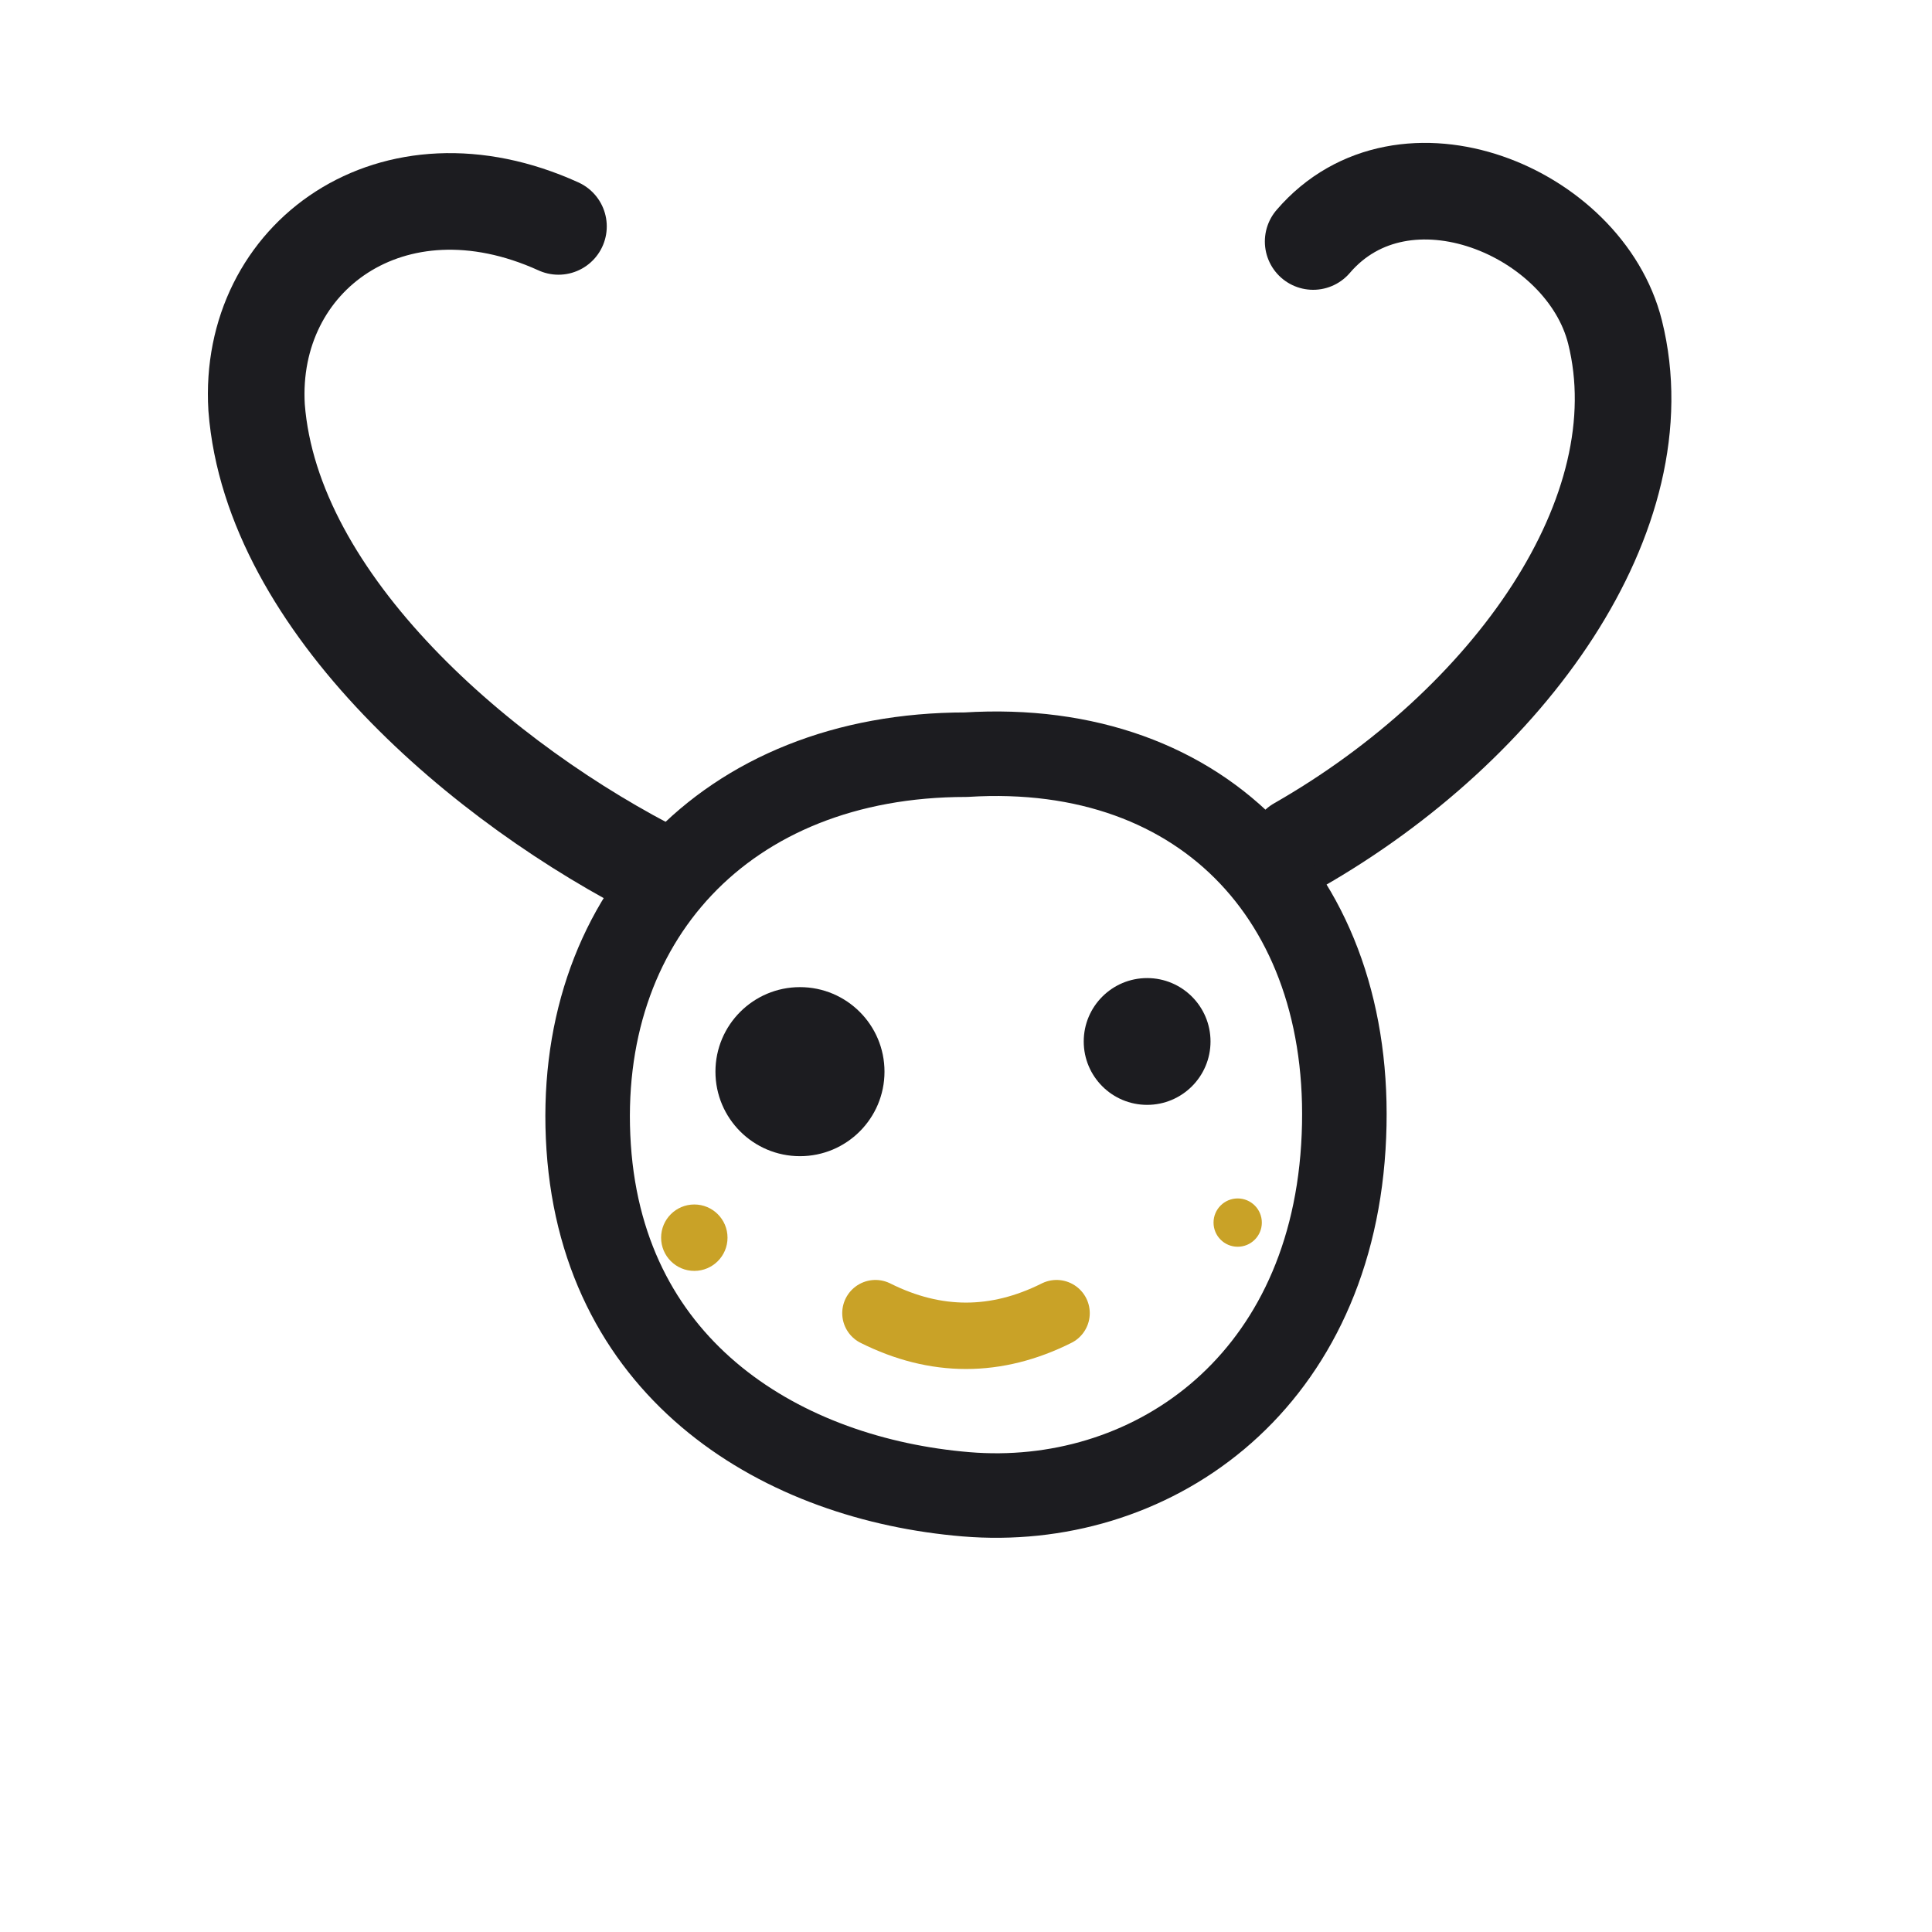
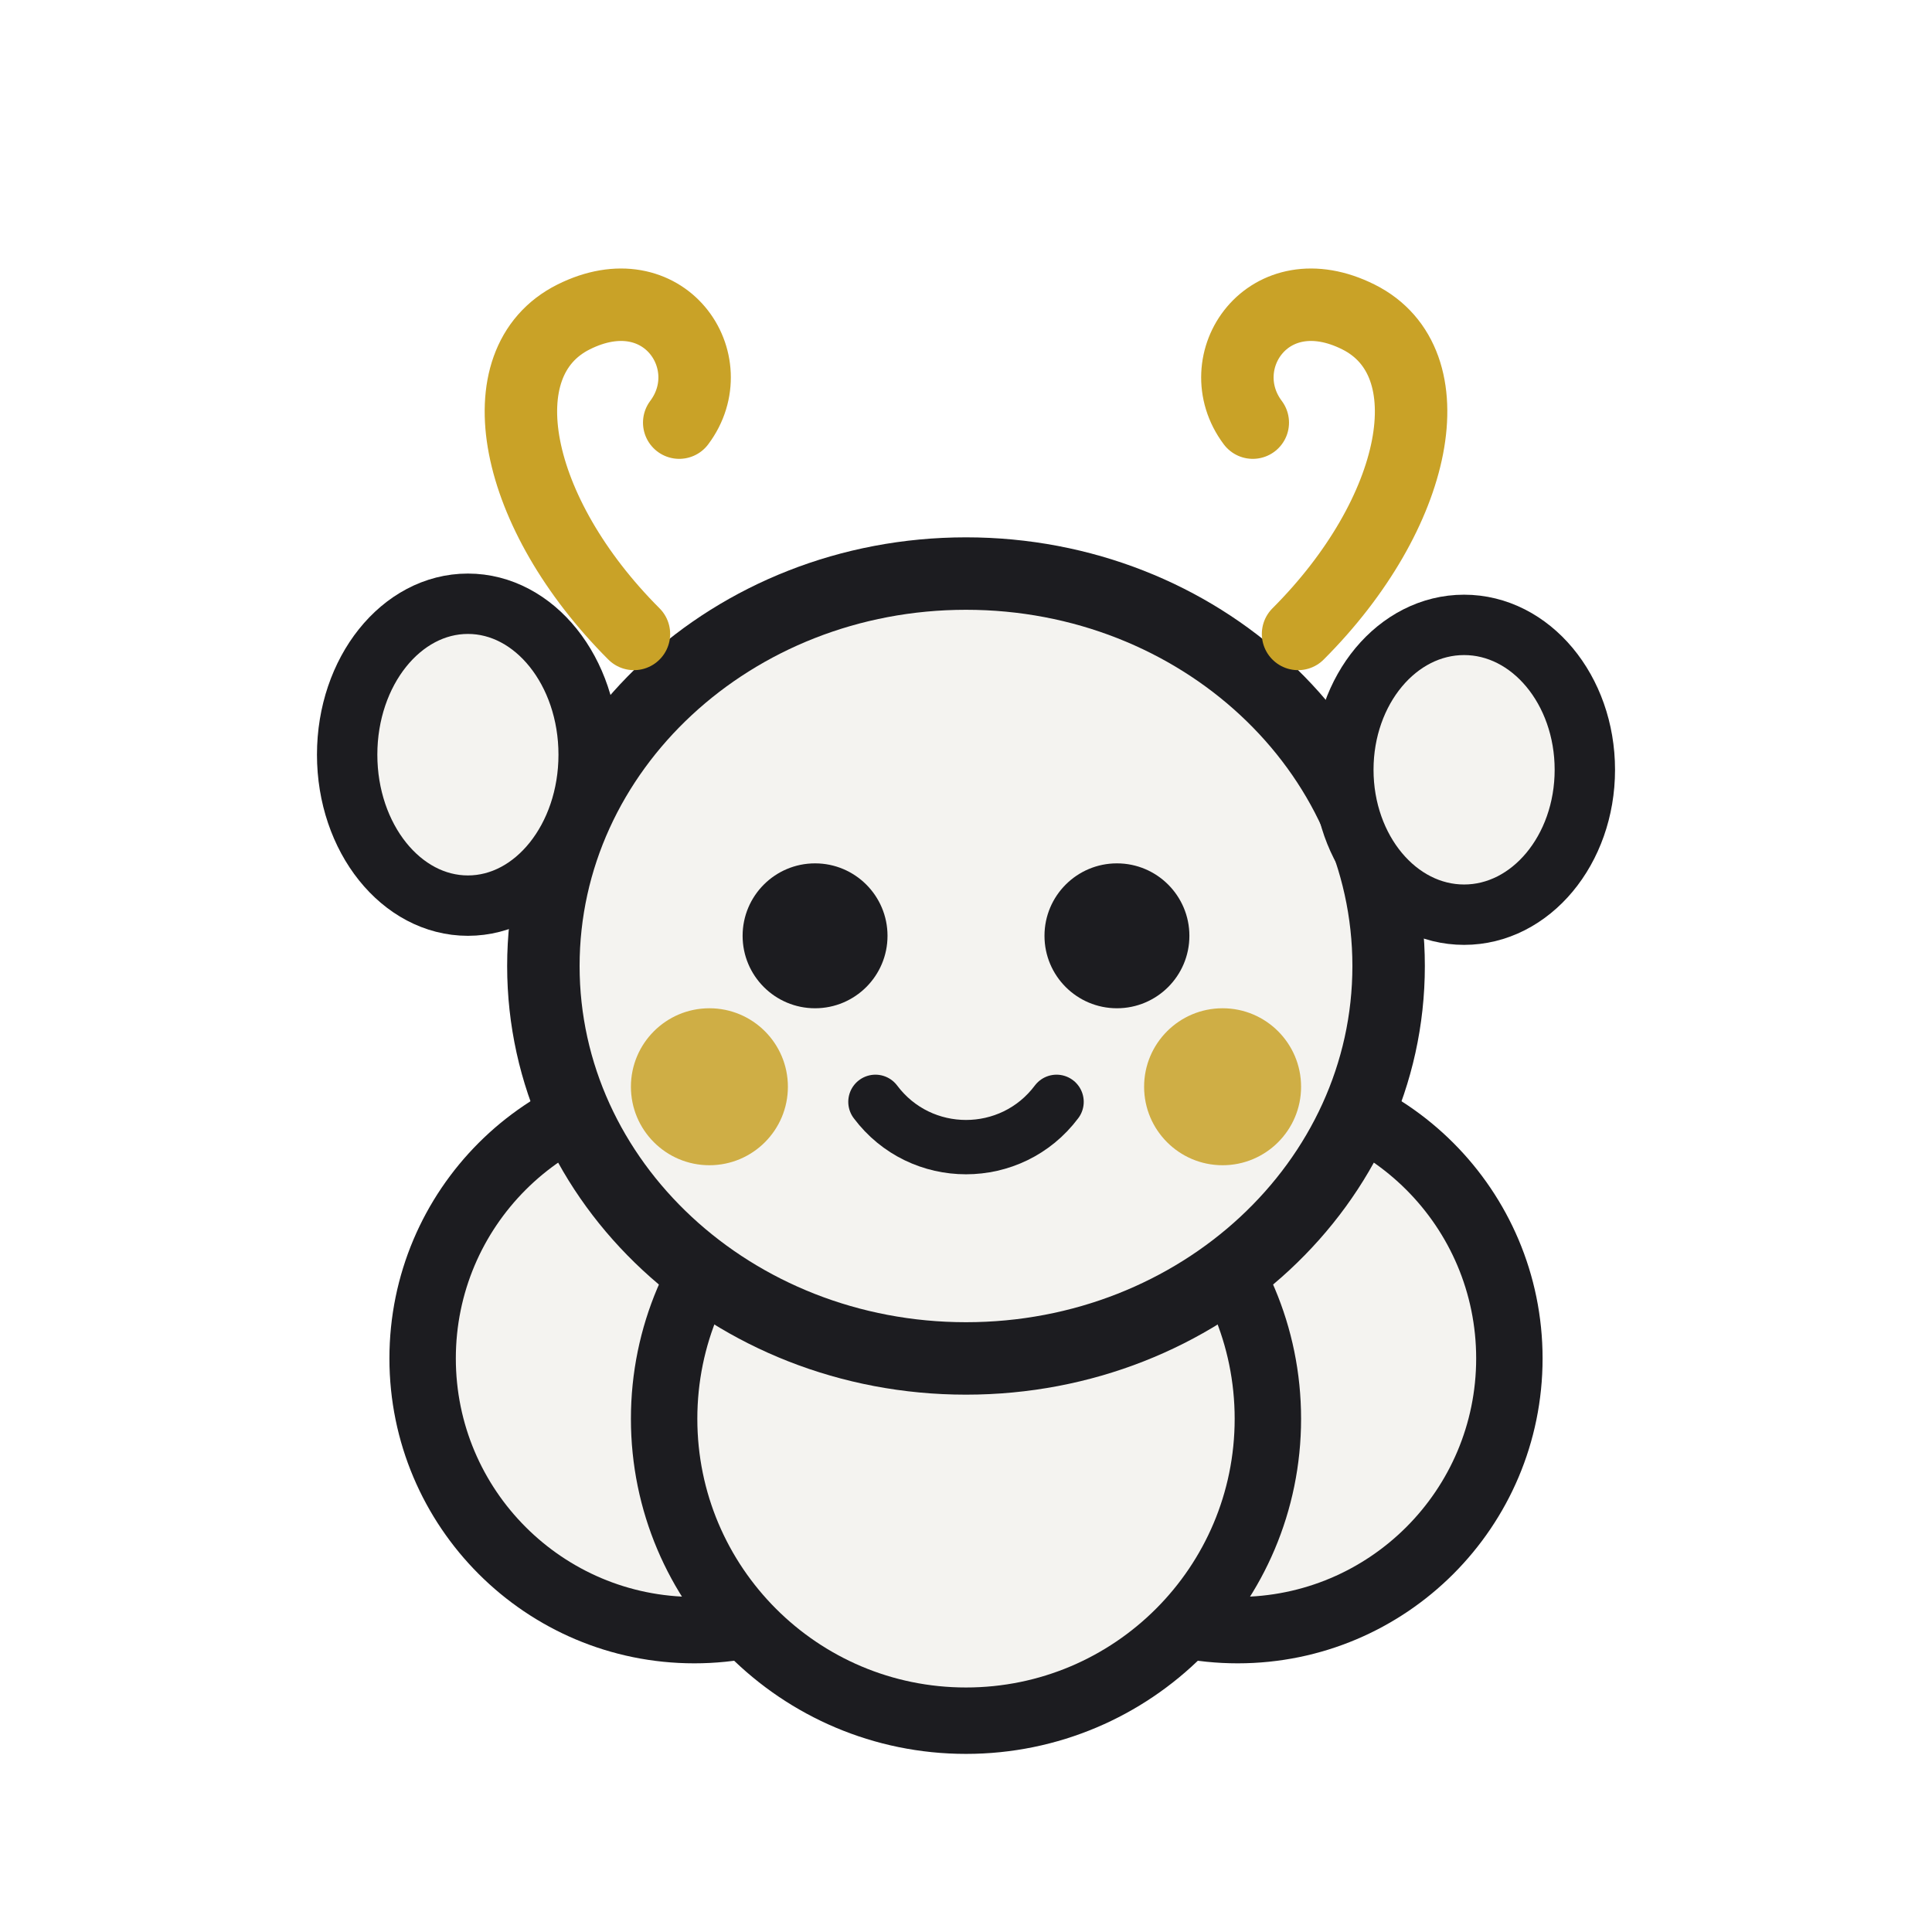
<svg xmlns="http://www.w3.org/2000/svg" viewBox="0 0 64 64" fill="none">
-   <path d="M22 29 C 16 26, 9 20, 8.5 13.5 C 8.2 8.5, 13 5, 18.5 7.5" stroke="#1c1c20" stroke-width="3.2" stroke-linecap="round" fill="none" />
-   <path d="M43 28 C 50 24, 55 17, 53.5 11 C 52.5 7, 46.5 4.5, 43.5 8" stroke="#1c1c20" stroke-width="3.2" stroke-linecap="round" fill="none" />
-   <path d="M32 25 C 40 24.5, 45 30, 44.5 38 C 44 46, 38 50, 32 49.5 C 26 49, 20 45.5, 19.5 38 C 19 30.5, 24 25, 32 25 Z" stroke="#1c1c20" stroke-width="2.8" stroke-linejoin="round" fill="none" />
-   <circle cx="26.5" cy="35.5" r="2.8" fill="#1c1c20" />
-   <circle cx="38" cy="34.5" r="2.1" fill="#1c1c20" />
-   <path d="M29 43.5 C 31 44.5, 33 44.5, 35 43.5" stroke="#c9a227" stroke-width="2.2" stroke-linecap="round" fill="none" />
-   <circle cx="23" cy="41" r="1.1" fill="#c9a227" />
-   <circle cx="41" cy="40.5" r="0.8" fill="#c9a227" />
+   <circle cx="23" cy="45" r="9" fill="#f4f3f0" stroke="#1c1c20" stroke-width="2.2" />
+   <circle cx="41" cy="45" r="9" fill="#f4f3f0" stroke="#1c1c20" stroke-width="2.2" />
+   <circle cx="32" cy="47" r="10" fill="#f4f3f0" stroke="#1c1c20" stroke-width="2.2" />
+   <ellipse cx="32" cy="32" rx="14" ry="13" fill="#f4f3f0" stroke="#1c1c20" stroke-width="2.4" />
+   <ellipse cx="15.5" cy="25" rx="4" ry="5" fill="#f4f3f0" stroke="#1c1c20" stroke-width="2" />
+   <ellipse cx="48.5" cy="25.5" rx="4" ry="4.8" fill="#f4f3f0" stroke="#1c1c20" stroke-width="2" />
+   <path d="M21 21 C 17 17, 16 12, 19 10.5 C 22 9, 24 12, 22.5 14" stroke="#c9a227" stroke-width="2.4" stroke-linecap="round" fill="none" />
+   <path d="M43 21 C 47 17, 48 12, 45 10.5 C 42 9, 40 12, 41.5 14" stroke="#c9a227" stroke-width="2.4" stroke-linecap="round" fill="none" />
+   <circle cx="27" cy="31" r="2.4" fill="#1c1c20" />
+   <circle cx="37" cy="31" r="2.4" fill="#1c1c20" />
+   <circle cx="23.5" cy="36" r="2.6" fill="#c9a227" opacity="0.85" />
+   <circle cx="40.5" cy="36" r="2.6" fill="#c9a227" opacity="0.85" />
+   <path d="M29 36.5 C 30.5 38.5, 33.5 38.5, 35 36.5" stroke="#1c1c20" stroke-width="1.8" stroke-linecap="round" fill="none" />
</svg>
